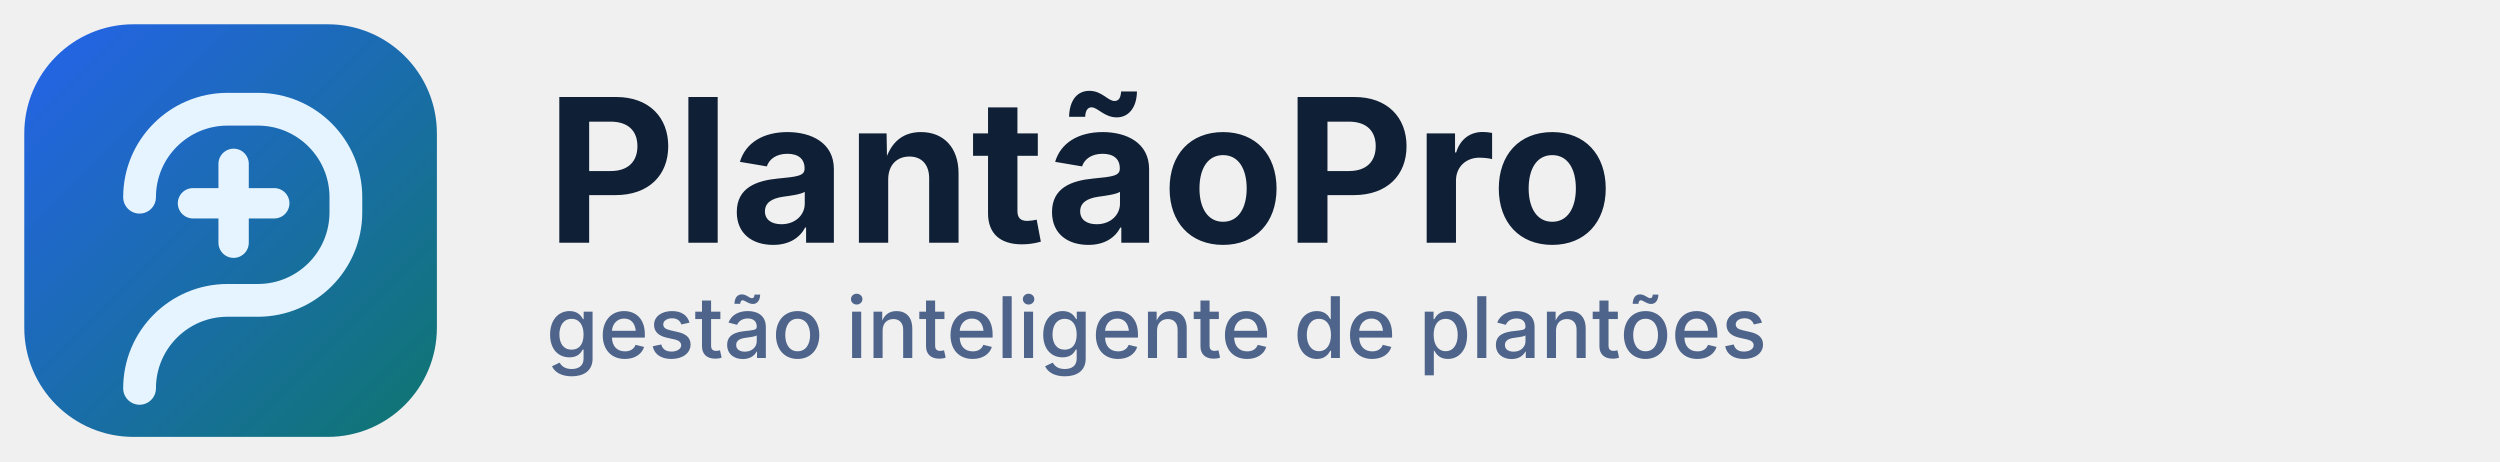
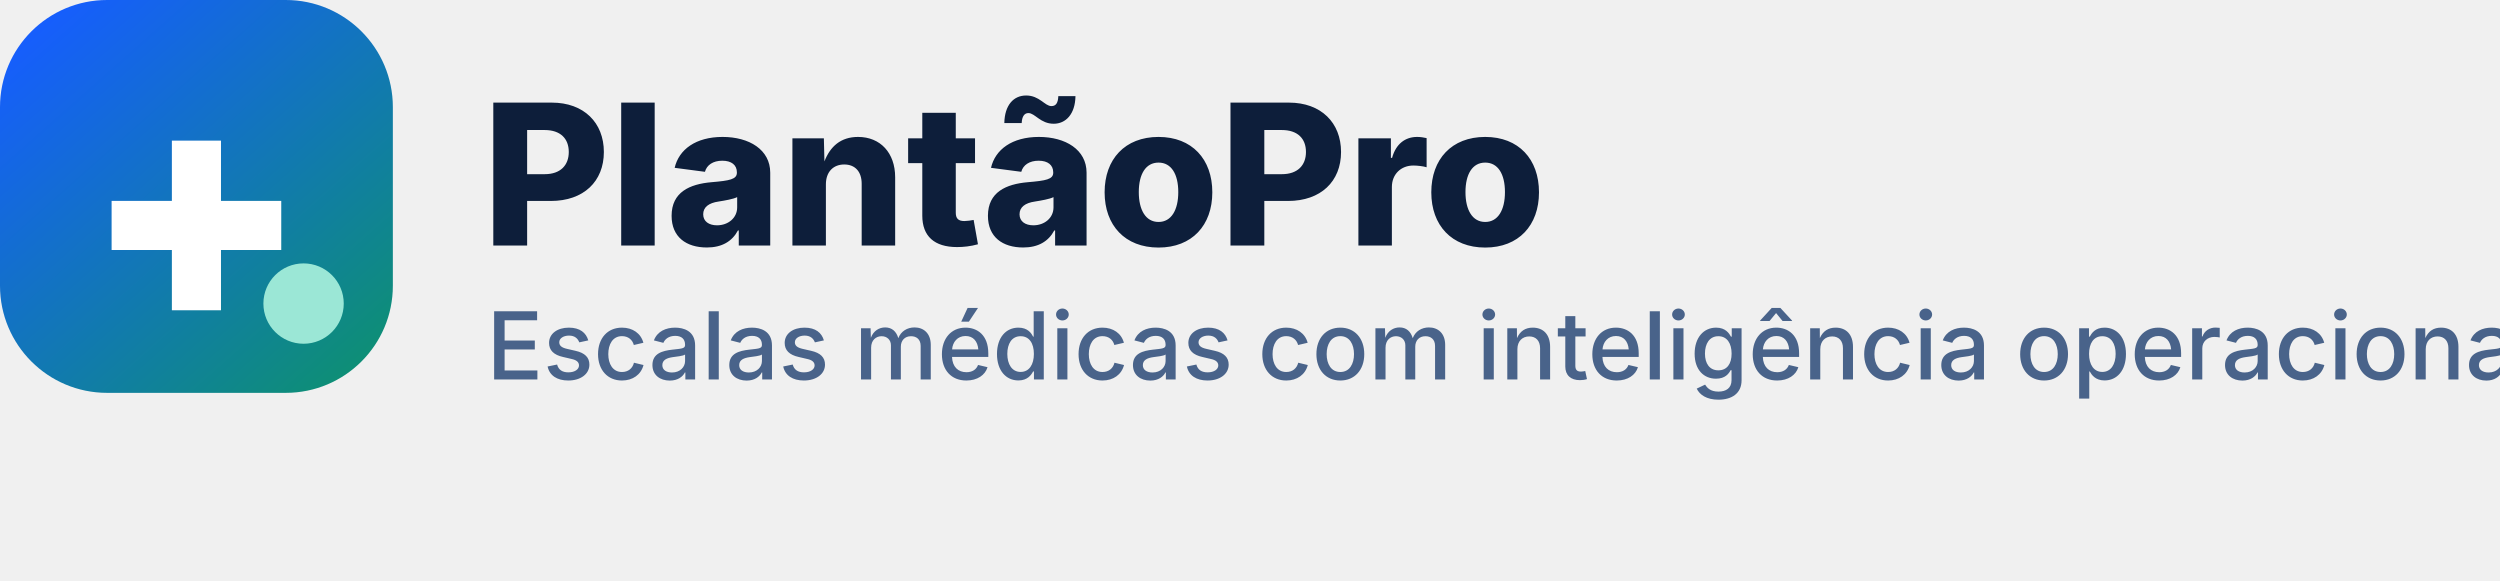
- <svg xmlns="http://www.w3.org/2000/svg" width="412" height="76" viewBox="0 0 412 76" fill="none">
-   <rect x="4" y="4" width="68" height="68" rx="18" fill="url(#lg)" />
-   <path d="M23 32.5C23 24.492 29.492 18 37.5 18H42.5C50.508 18 57 24.492 57 32.5V35C57 43.008 50.508 49.5 42.5 49.5H37.5C29.492 49.5 23 55.992 23 64" stroke="#E6F4FF" stroke-width="5.4" stroke-linecap="round" stroke-linejoin="round" />
-   <path d="M38.5 27V40" stroke="#E6F4FF" stroke-width="5" stroke-linecap="round" />
-   <path d="M31.8 33.5H45.2" stroke="#E6F4FF" stroke-width="5" stroke-linecap="round" />
-   <text x="90" y="40" fill="#0F1F35" font-family="Inter,Segoe UI,sans-serif" font-size="33" font-weight="700">PlantãoPro</text>
-   <text x="90" y="59" fill="#4E648A" font-family="Inter,Segoe UI,sans-serif" font-size="14" font-weight="500">gestão inteligente de plantões</text>
+ <svg xmlns="http://www.w3.org/2000/svg" width="560" height="130" viewBox="0 0 560 130" fill="none">
+   <rect width="88" height="88" rx="24" fill="url(#g)" />
+   <path d="M25 45H38.5V31.5H49.5V45H63V56H49.5V69.5H38.5V56H25V45Z" fill="white" />
+   <circle cx="68" cy="68" r="9" fill="#9BE7D6" />
+   <text x="108" y="55" fill="#0D1E3A" font-family="Inter, Segoe UI, sans-serif" font-size="44" font-weight="800">PlantãoPro</text>
+   <text x="109" y="85" fill="#49638A" font-family="Inter, Segoe UI, sans-serif" font-size="21" font-weight="500">Escalas médicas com inteligência operacional</text>
  <defs>
-     <linearGradient id="lg" x1="4" y1="4" x2="72" y2="72" gradientUnits="userSpaceOnUse">
-       <stop stop-color="#2563EB" />
-       <stop offset="1" stop-color="#0F766E" />
+     <linearGradient id="g" x1="8" y1="4" x2="78" y2="83" gradientUnits="userSpaceOnUse">
+       <stop stop-color="#165DFF" />
+       <stop offset="1" stop-color="#0E8E77" />
    </linearGradient>
  </defs>
</svg>
